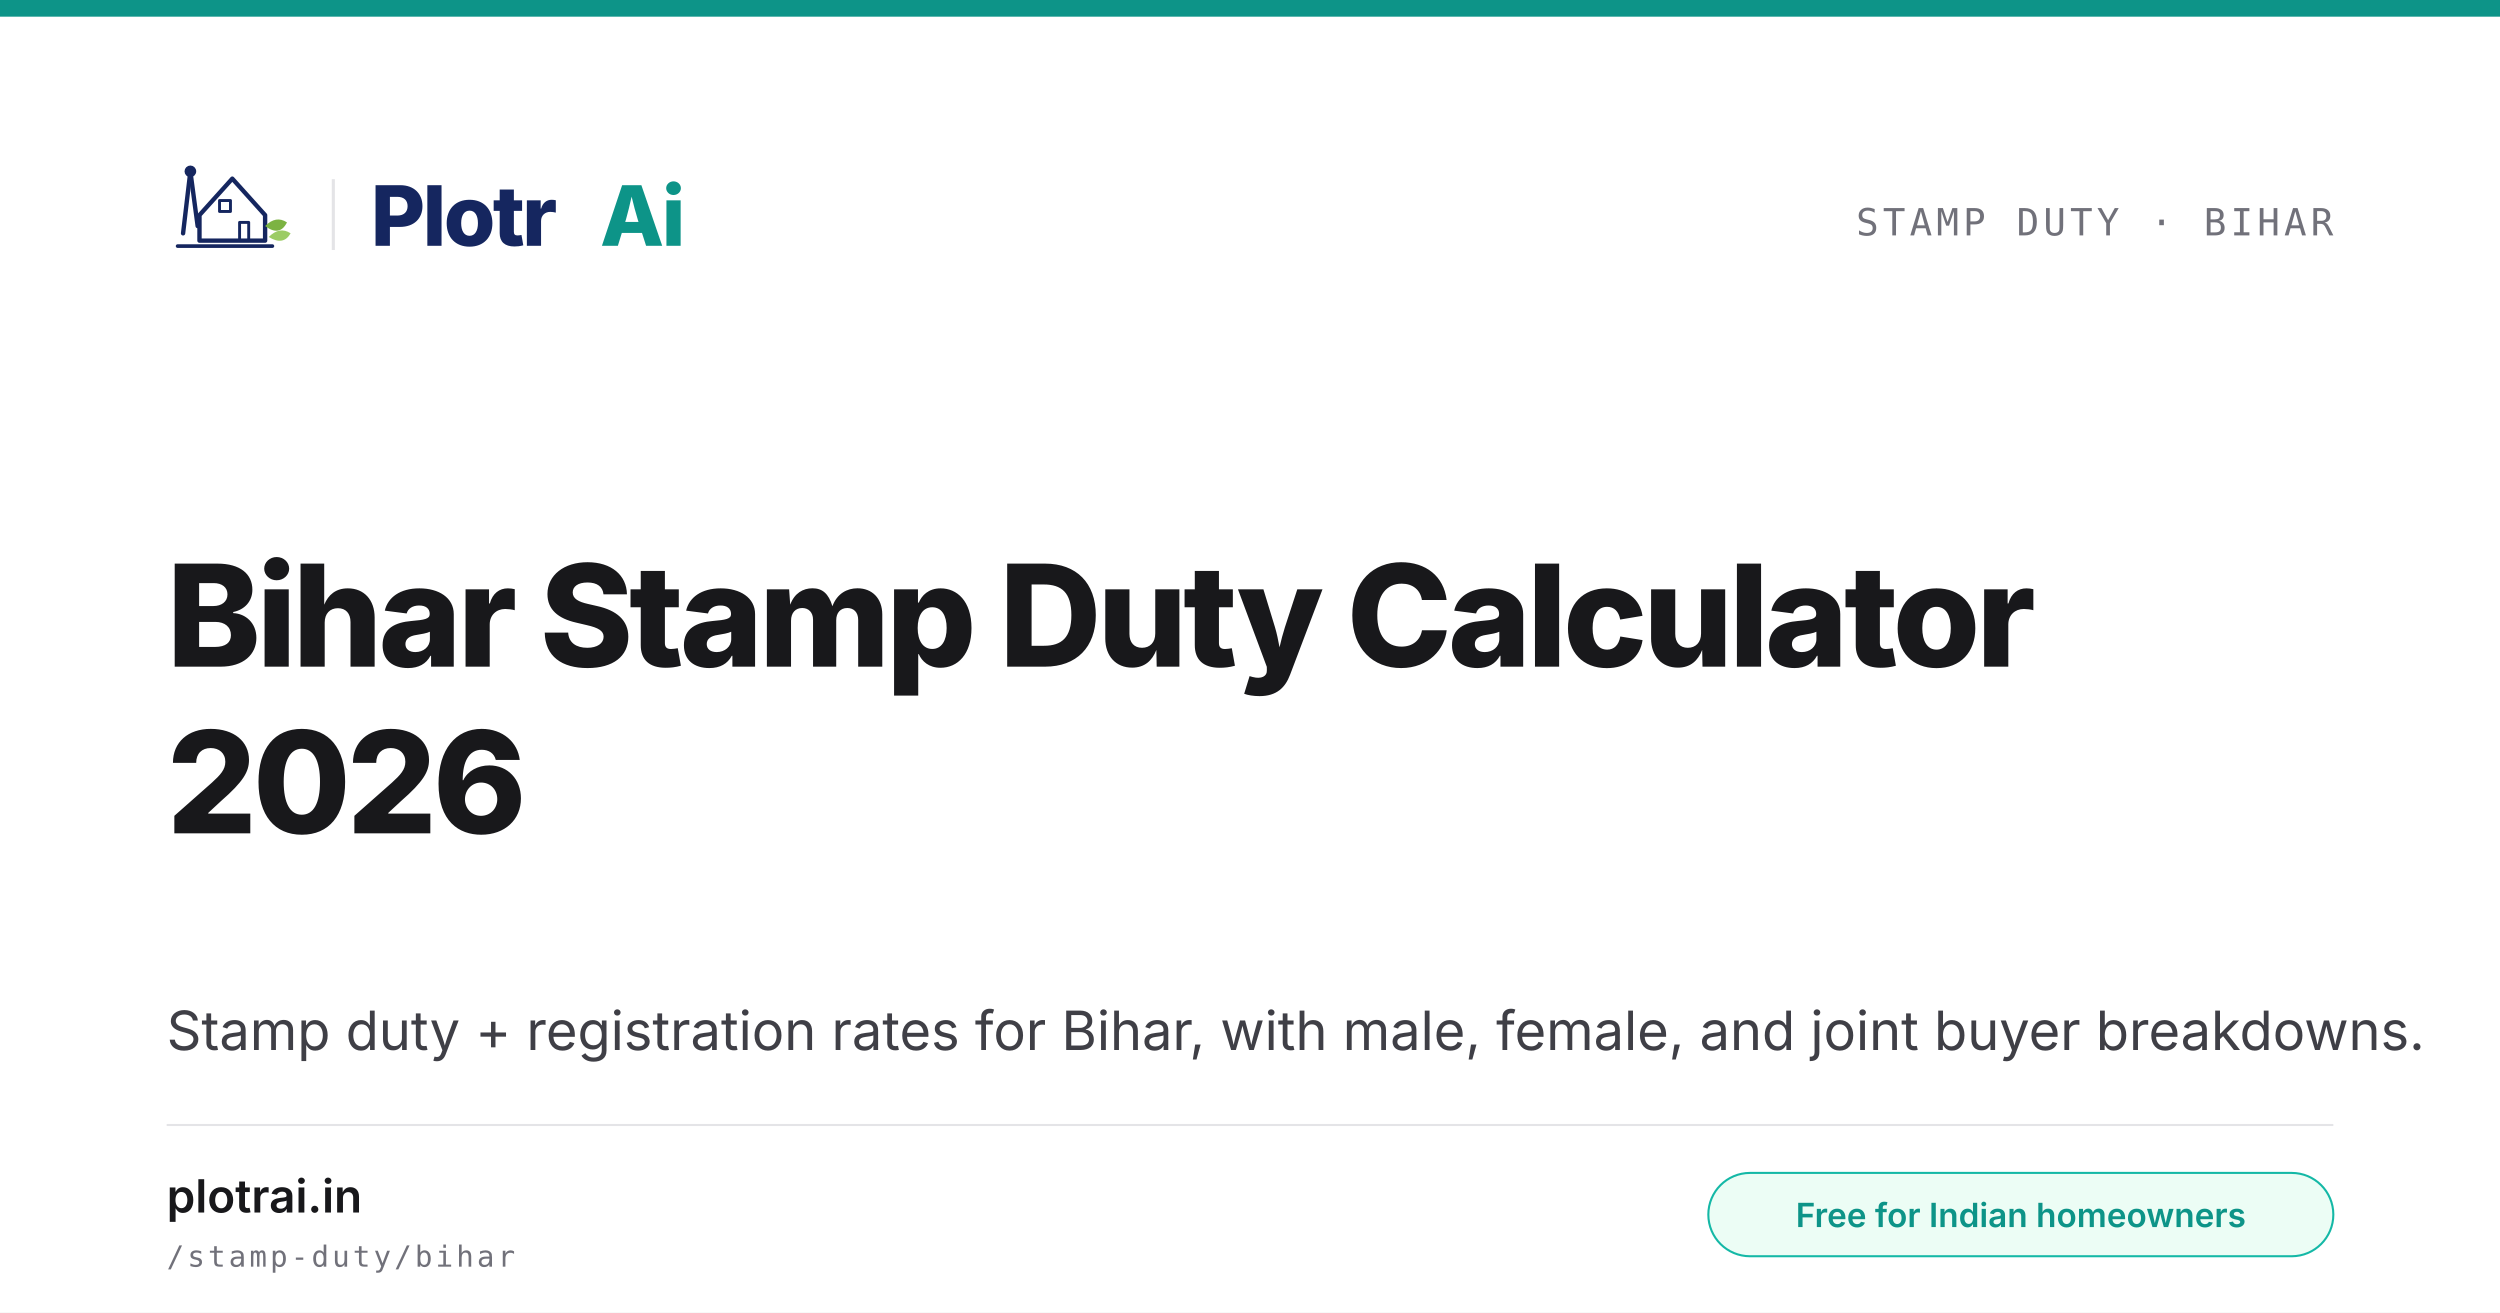
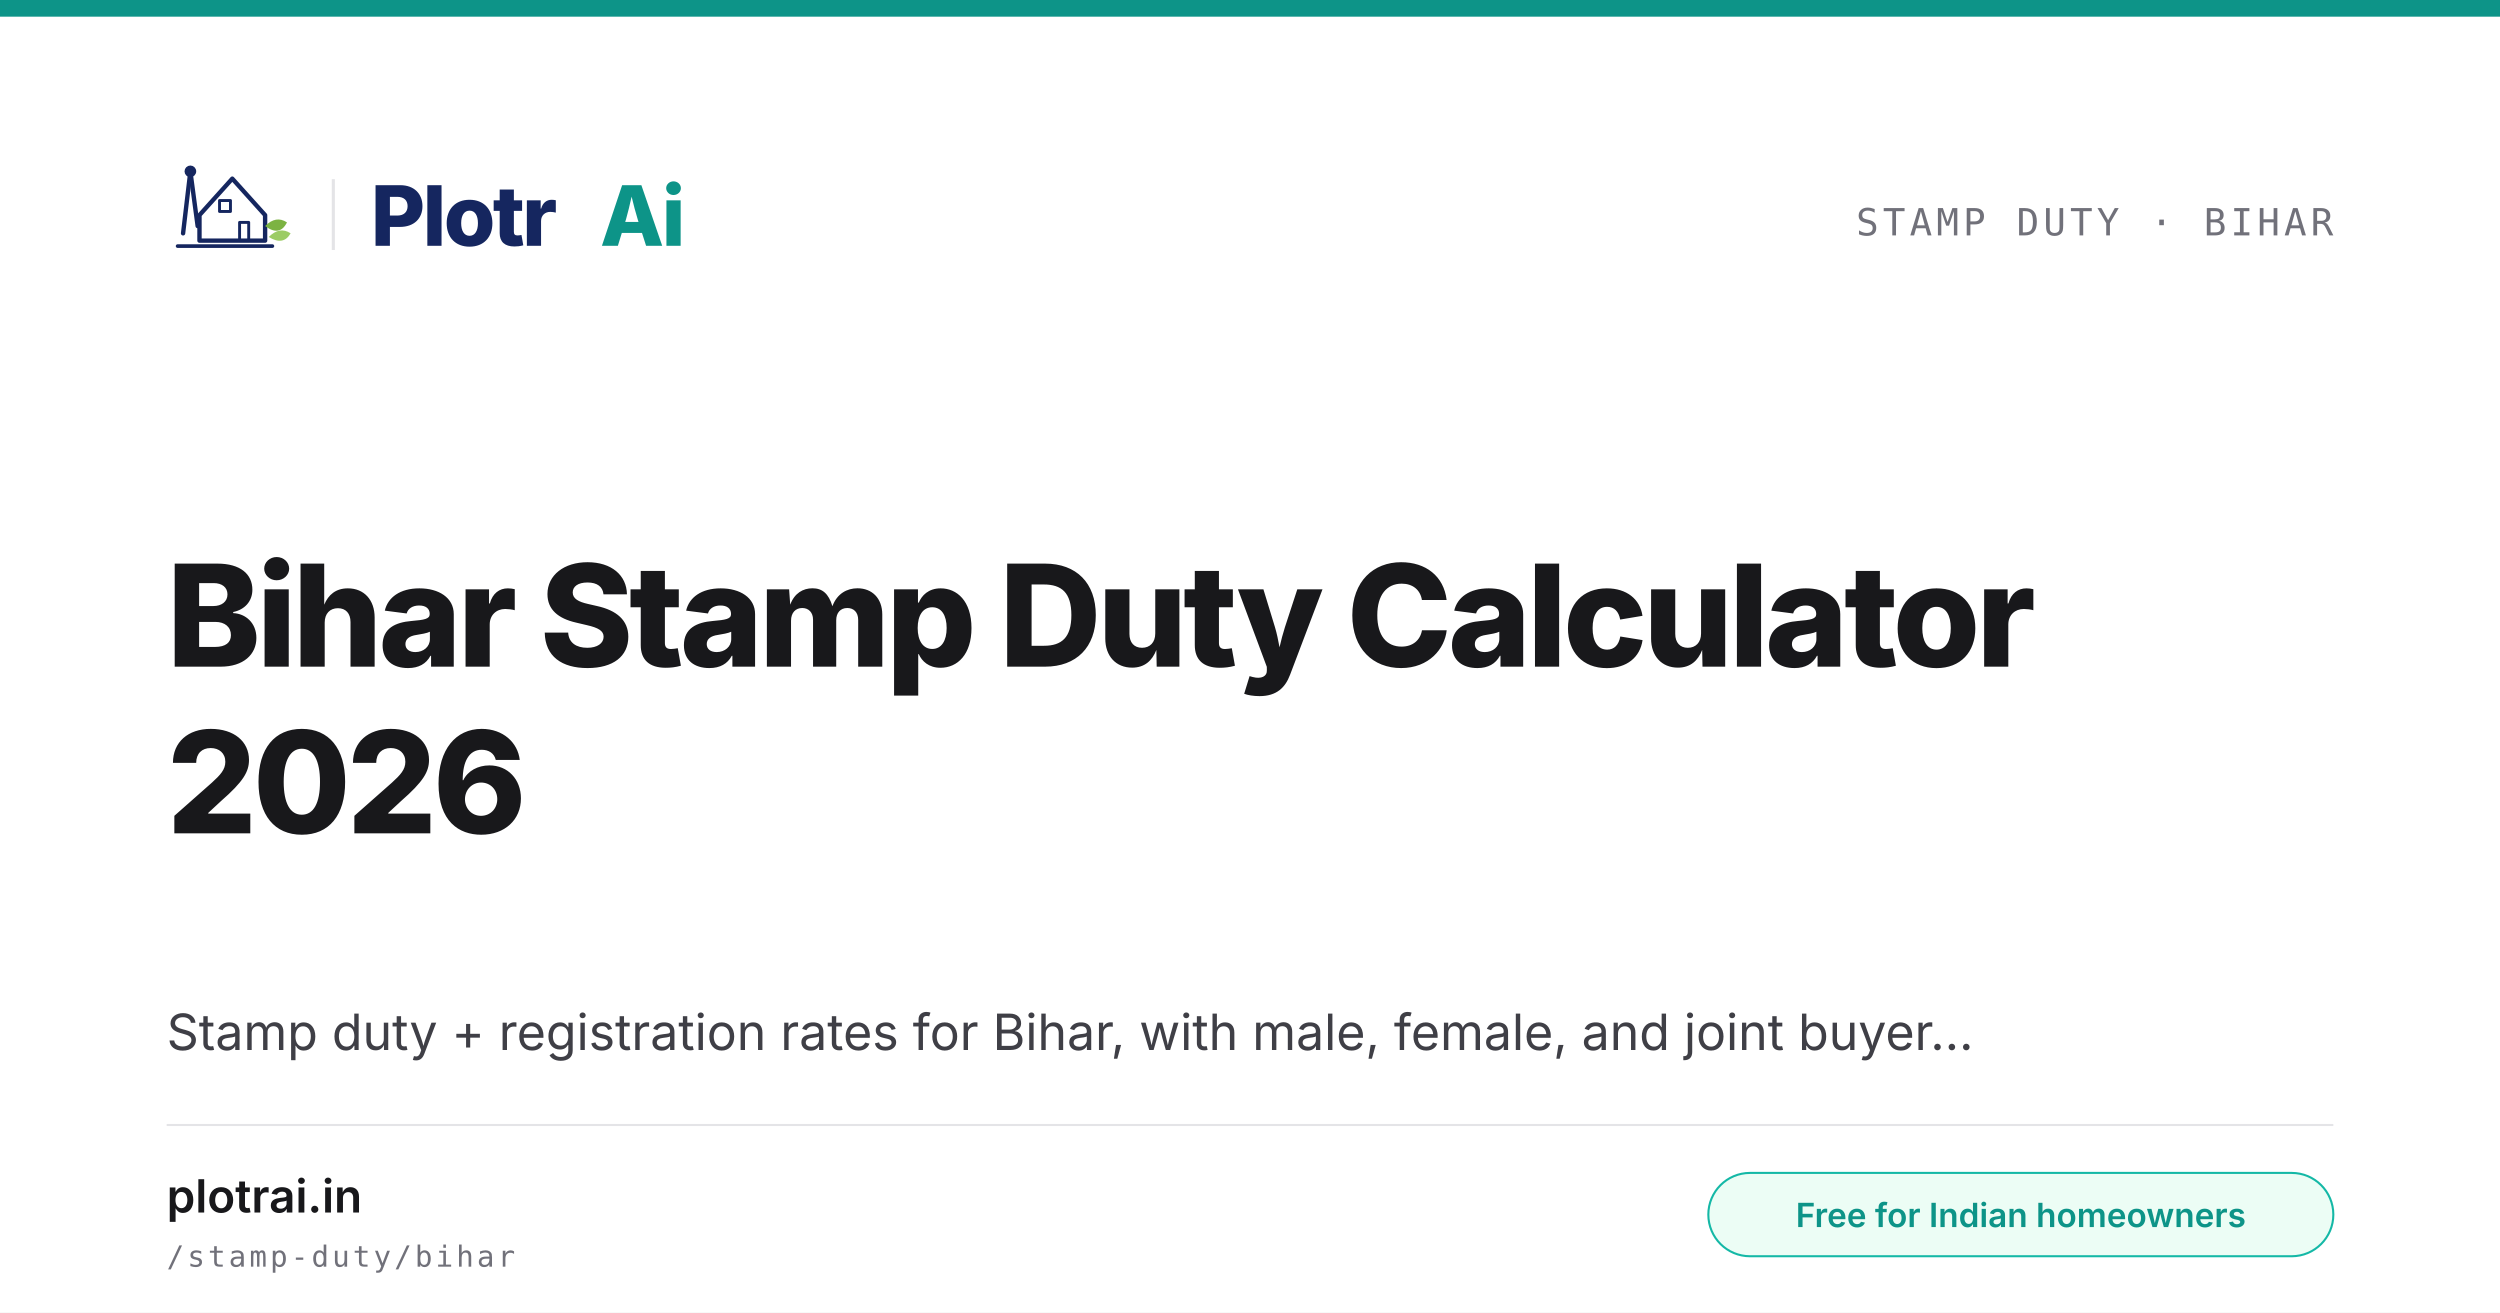
<svg xmlns="http://www.w3.org/2000/svg" width="1200" height="630" viewBox="0 0 1200 630">
  <defs>
    <style>
      .sans { font-family: 'Inter', 'Helvetica Neue', 'Helvetica', 'Arial', sans-serif; }
      .mono { font-family: 'JetBrains Mono', 'SF Mono', 'Menlo', 'Consolas', monospace; }
    </style>
  </defs>
  <rect width="1200" height="630" fill="#ffffff" />
  <rect x="0" y="0" width="1200" height="8" fill="#0d9488" />
  <g transform="translate(80, 70) scale(0.875)">
    <g stroke="#15265F" fill="none" stroke-width="2.4" stroke-linejoin="round" stroke-linecap="round">
      <circle cx="13" cy="14" r="2" fill="#15265F" />
      <line x1="13" y1="14" x2="9" y2="48" />
      <line x1="13" y1="14" x2="17" y2="44" />
      <path d="M 18 38 L 36 18 L 54 38 L 54 52 L 18 52 Z" />
      <rect x="29" y="30" width="6" height="6" stroke-width="1.6" />
      <rect x="40" y="42" width="5" height="10" stroke-width="1.6" />
      <line x1="6" y1="55" x2="58" y2="55" stroke-width="2" />
    </g>
    <path d="M 54 44 Q 60 38 66 42 Q 62 50 54 44 Z" fill="#7CB342" />
    <path d="M 56 50 Q 62 44 68 48 Q 64 55 56 50 Z" fill="#9CCC65" />
  </g>
  <line x1="160" y1="86" x2="160" y2="120" stroke="#e4e4e7" stroke-width="1.5" />
  <text x="178" y="118" class="sans" font-weight="800" font-size="40" letter-spacing="-1.2" fill="#15265F">Plotr</text>
  <text x="288" y="118" class="sans" font-weight="800" font-size="40" letter-spacing="-1.2" fill="#0d9488">Ai</text>
  <text x="1120" y="113" class="mono" text-anchor="end" font-size="18" letter-spacing="2" fill="#71717a">STAMP DUTY · BIHAR</text>
  <text x="80" y="320" class="sans" font-weight="800" font-size="68" letter-spacing="-2" fill="#18181b">Bihar Stamp Duty Calculator</text>
  <text x="80" y="400" class="sans" font-weight="800" font-size="68" letter-spacing="-2" fill="#18181b">2026</text>
-   <text x="80" y="504" class="sans" font-weight="400" font-size="26" fill="#3f3f46">Stamp duty + registration rates for Bihar, with male, female, and joint buyer breakdowns.</text>
+   <text x="80" y="504" class="sans" font-weight="400" font-size="24" fill="#3f3f46">Stamp duty + registration rates for Bihar, with male, female, and joint buyer…</text>
  <line x1="80" y1="540" x2="1120" y2="540" stroke="#e4e4e7" stroke-width="1" />
  <text x="80" y="582" class="sans" font-weight="600" font-size="22" fill="#18181b">plotrai.in</text>
  <text x="80" y="608" class="mono" font-size="14" letter-spacing="1.5" fill="#71717a">/stamp-duty/bihar</text>
  <rect x="820" y="563" width="300" height="40" rx="20" fill="#ecfdf5" stroke="#14b8a6" stroke-width="1" />
  <text x="970" y="589" class="sans" font-weight="600" font-size="16" text-anchor="middle" fill="#0d9488">Free for Indian homeowners</text>
</svg>
